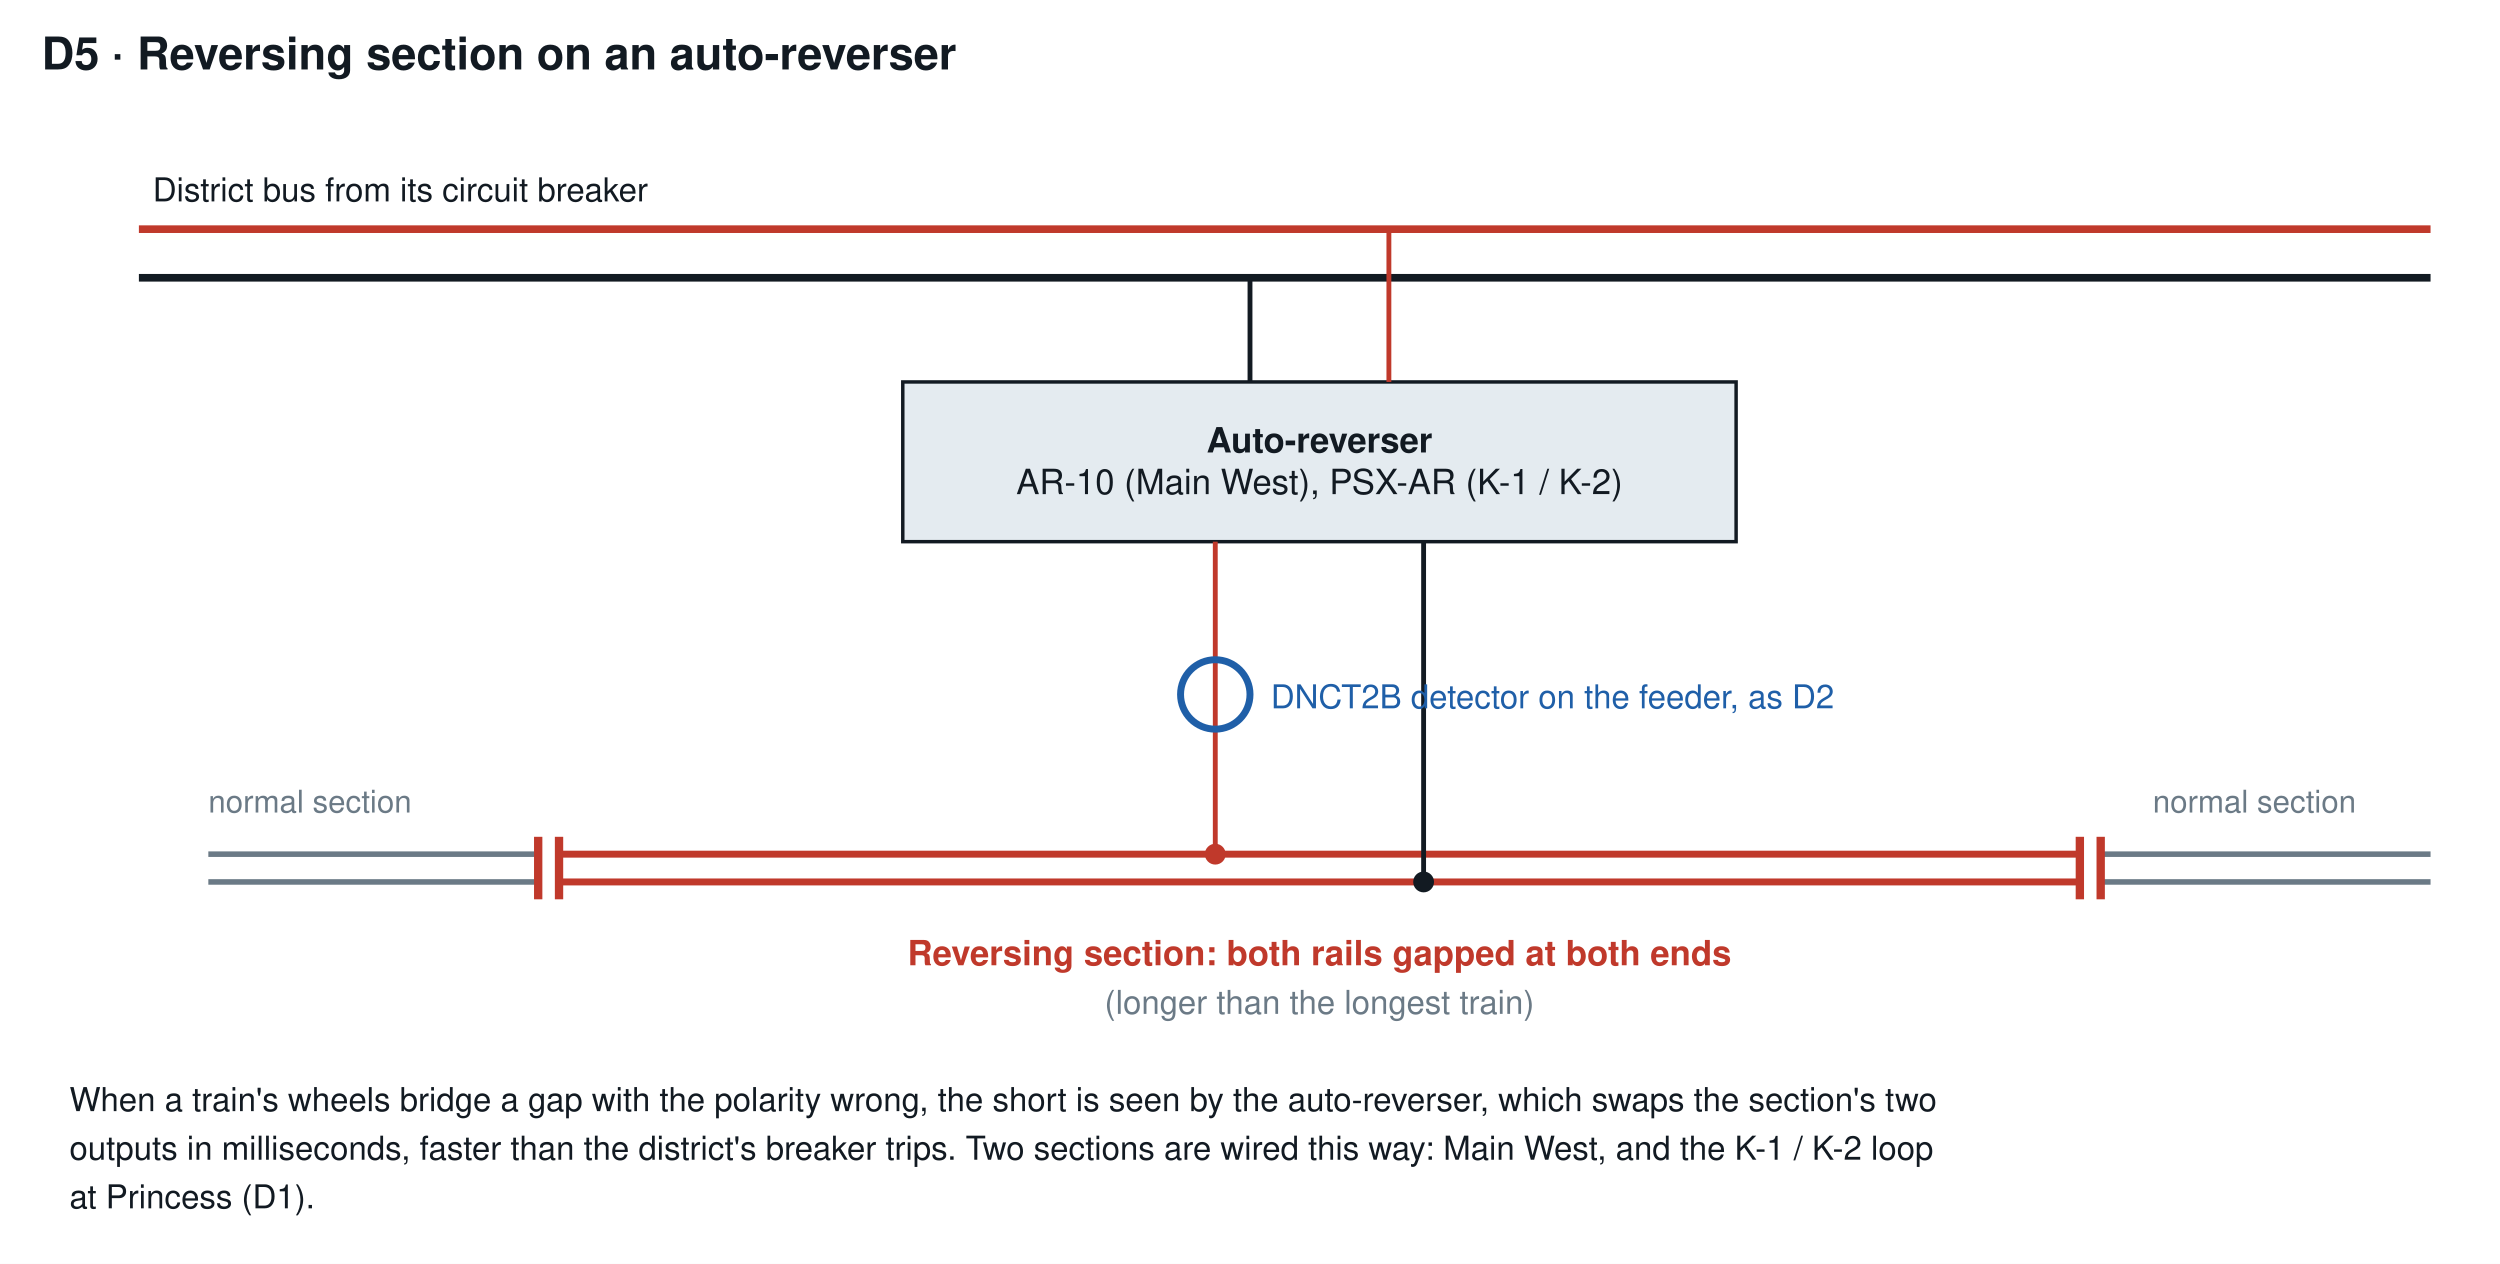
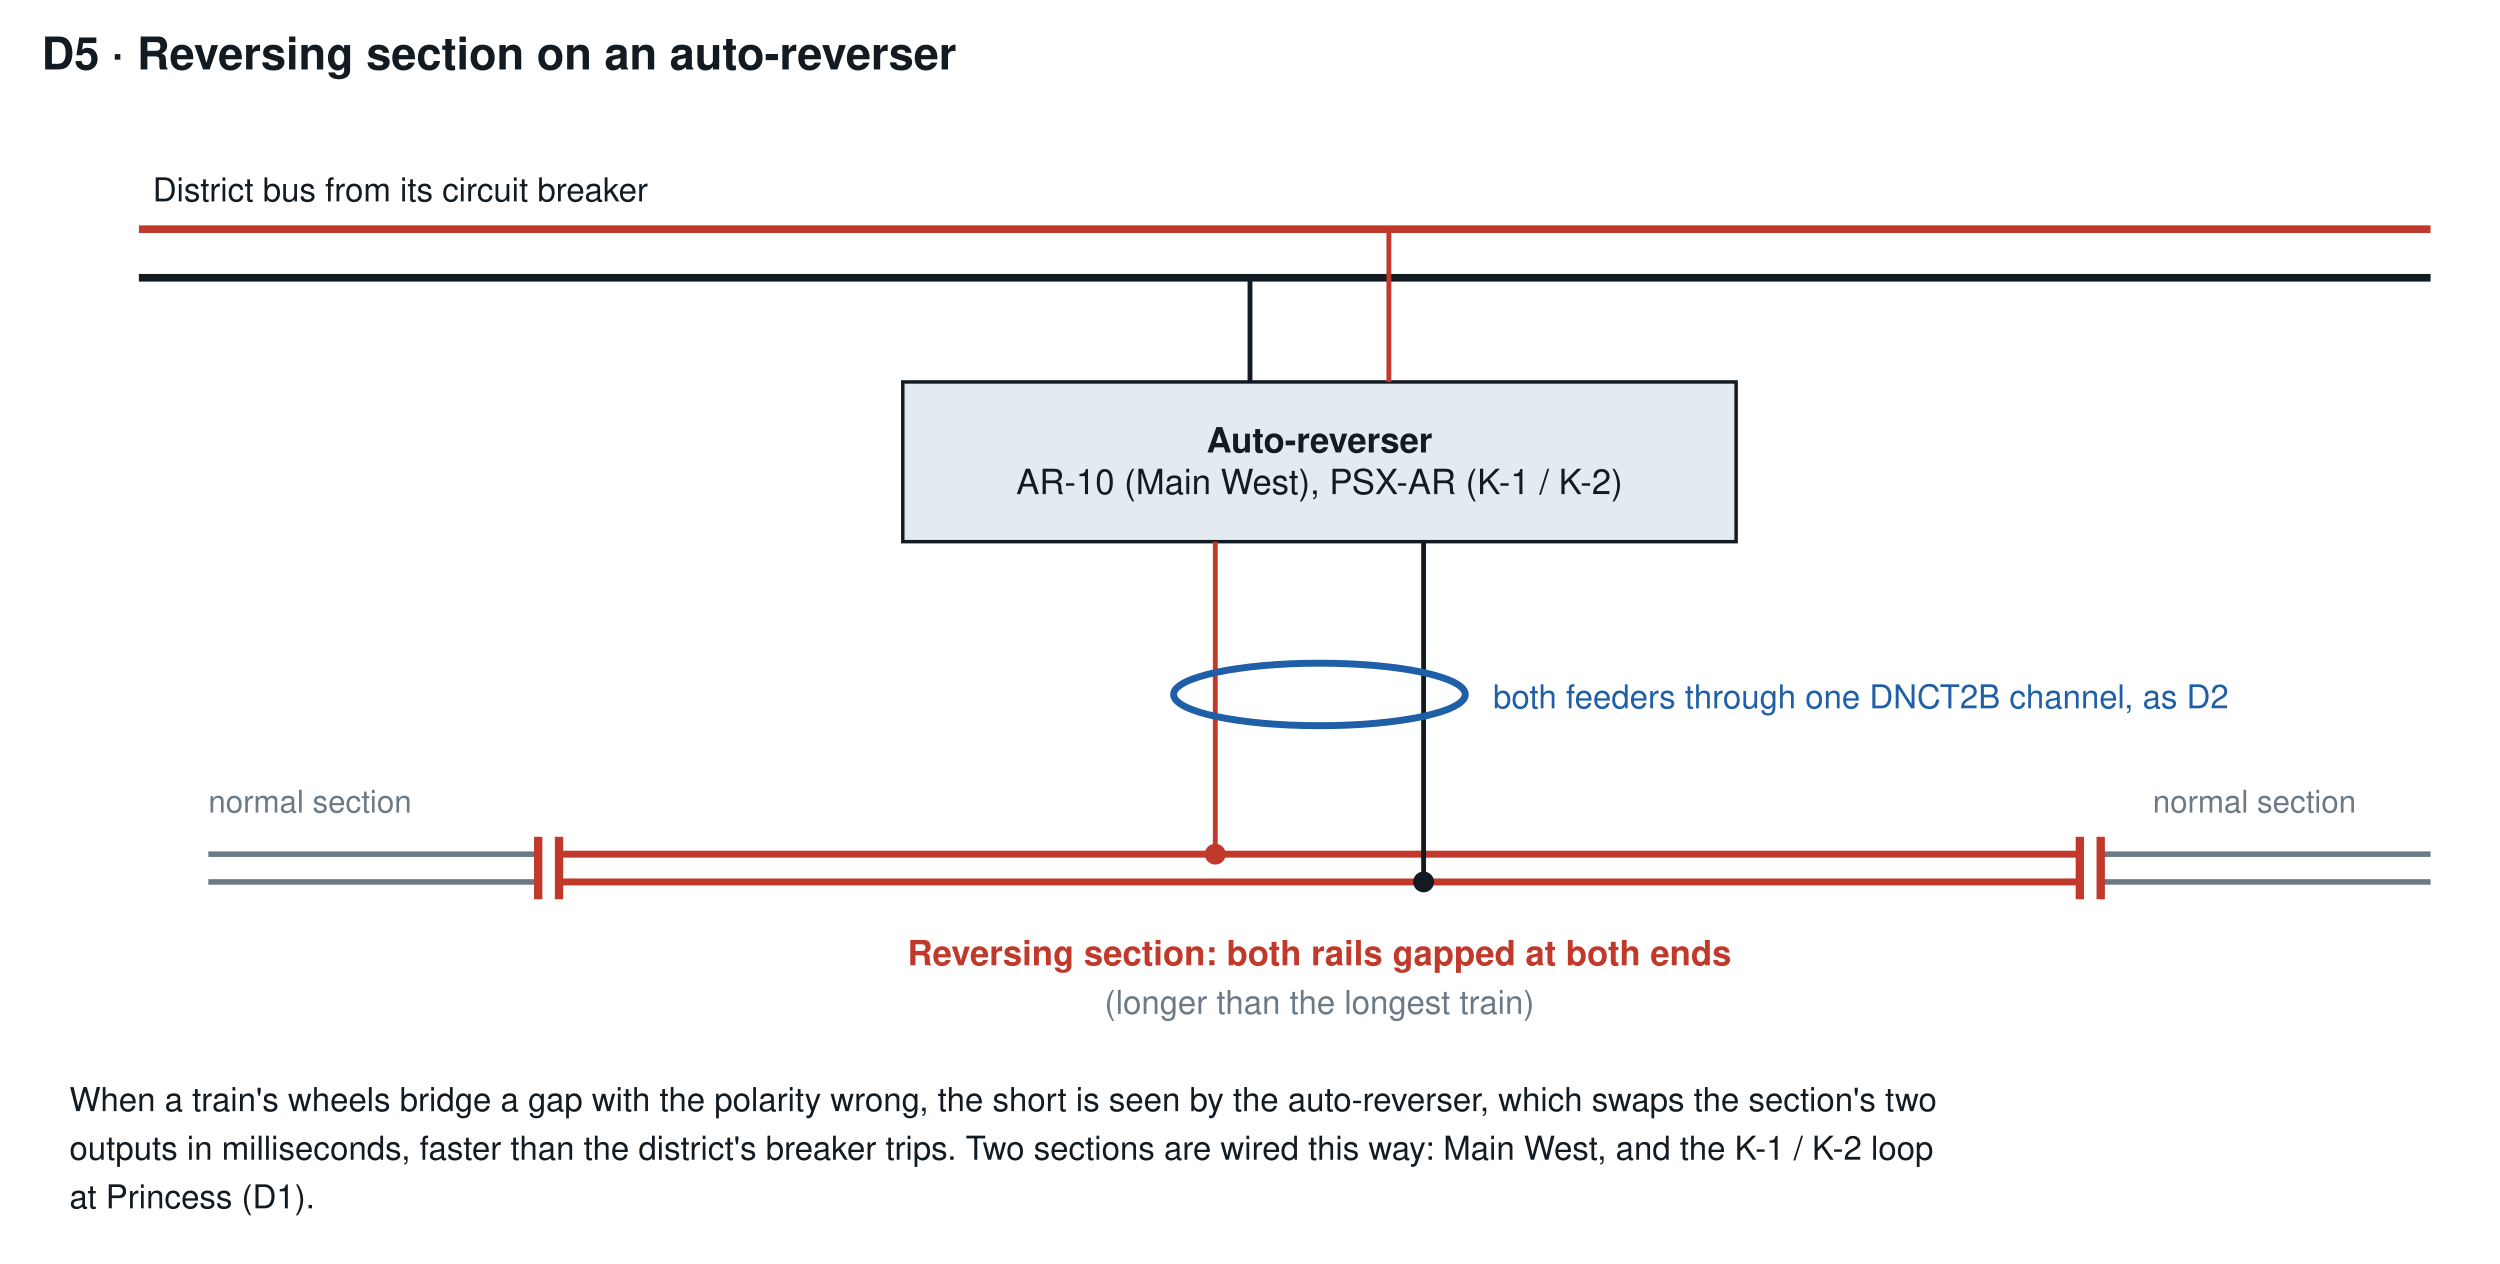
<svg xmlns="http://www.w3.org/2000/svg" viewBox="0 0 720 364" width="720" height="364" font-family="'Helvetica Neue',Helvetica,Arial,sans-serif">
  <rect width="720" height="364" fill="#fff" />
  <text x="12" y="20" font-size="13" font-weight="bold" fill="#121a22">D5 · Reversing section on an auto-reverser</text>
  <path d="M40,66 L700,66" fill="none" stroke="#c0392b" stroke-width="2.2" />
  <path d="M40,80 L700,80" fill="none" stroke="#121a22" stroke-width="2.2" />
  <text x="44" y="58" font-size="9.5" fill="#121a22" text-anchor="start" font-weight="normal">District bus from its circuit breaker</text>
  <rect x="260" y="110" width="240" height="46" fill="#e4ebf0" stroke="#121a22" />
  <text x="380.0" y="130.3" font-size="10" text-anchor="middle" font-weight="bold" fill="#121a22">Auto-reverser</text>
  <text x="380.0" y="142.3" font-size="10" text-anchor="middle" fill="#121a22">AR-10 (Main West), PSX-AR (K-1 / K-2)</text>
  <path d="M360,80 L360,110" fill="none" stroke="#121a22" stroke-width="1.4" />
  <path d="M400,66 L400,110" fill="none" stroke="#c0392b" stroke-width="1.4" />
  <path d="M160,246 L600,246 M160,254 L600,254" stroke="#c0392b" stroke-width="2" />
  <path d="M60,246 L156,246 M60,254 L156,254" stroke="#6b7a86" stroke-width="1.6" />
  <path d="M604,246 L700,246 M604,254 L700,254" stroke="#6b7a86" stroke-width="1.6" />
  <path d="M155,241 L155,259 M161,241 L161,259" stroke="#c0392b" stroke-width="2.4" />
  <path d="M599,241 L599,259 M605,241 L605,259" stroke="#c0392b" stroke-width="2.4" />
  <text x="380" y="278" font-size="10" fill="#c0392b" text-anchor="middle" font-weight="bold">Reversing section: both rails gapped at both ends</text>
  <text x="380" y="292" font-size="9.5" fill="#6b7a86" text-anchor="middle" font-weight="normal">(longer than the longest train)</text>
  <path d="M350,156 L350,246" fill="none" stroke="#c0392b" stroke-width="1.4" />
  <path d="M410,156 L410,254" fill="none" stroke="#121a22" stroke-width="1.4" />
  <circle cx="350" cy="246" r="3" fill="#c0392b" />
  <circle cx="410" cy="254" r="3" fill="#121a22" />
-   <circle cx="350" cy="200" r="10" fill="none" stroke="#1f5fa8" stroke-width="2" />
-   <text x="366" y="204" font-size="9.5" fill="#1f5fa8" text-anchor="start" font-weight="normal">DNCT2B detector on the feeder, as D2</text>
+   <ellipse cx="380" cy="200" rx="42" ry="9" fill="none" stroke="#1f5fa8" stroke-width="2" />
+   <text x="430" y="204" font-size="9.5" fill="#1f5fa8" text-anchor="start" font-weight="normal">both feeders through one DNCT2B channel, as D2</text>
  <text x="60" y="234" font-size="9" fill="#6b7a86" text-anchor="start" font-weight="normal">normal section</text>
  <text x="620" y="234" font-size="9" fill="#6b7a86" text-anchor="start" font-weight="normal">normal section</text>
  <text x="20" y="320" font-size="9.5" fill="#121a22" text-anchor="start" font-weight="normal">When a train's wheels bridge a gap with the polarity wrong, the short is seen by the auto-reverser, which swaps the section's two</text>
  <text x="20" y="334" font-size="9.5" fill="#121a22" text-anchor="start" font-weight="normal">outputs in milliseconds, faster than the district's breaker trips. Two sections are wired this way: Main West, and the K-1 / K-2 loop</text>
  <text x="20" y="348" font-size="9.5" fill="#121a22" text-anchor="start" font-weight="normal">at Princess (D1).</text>
</svg>
